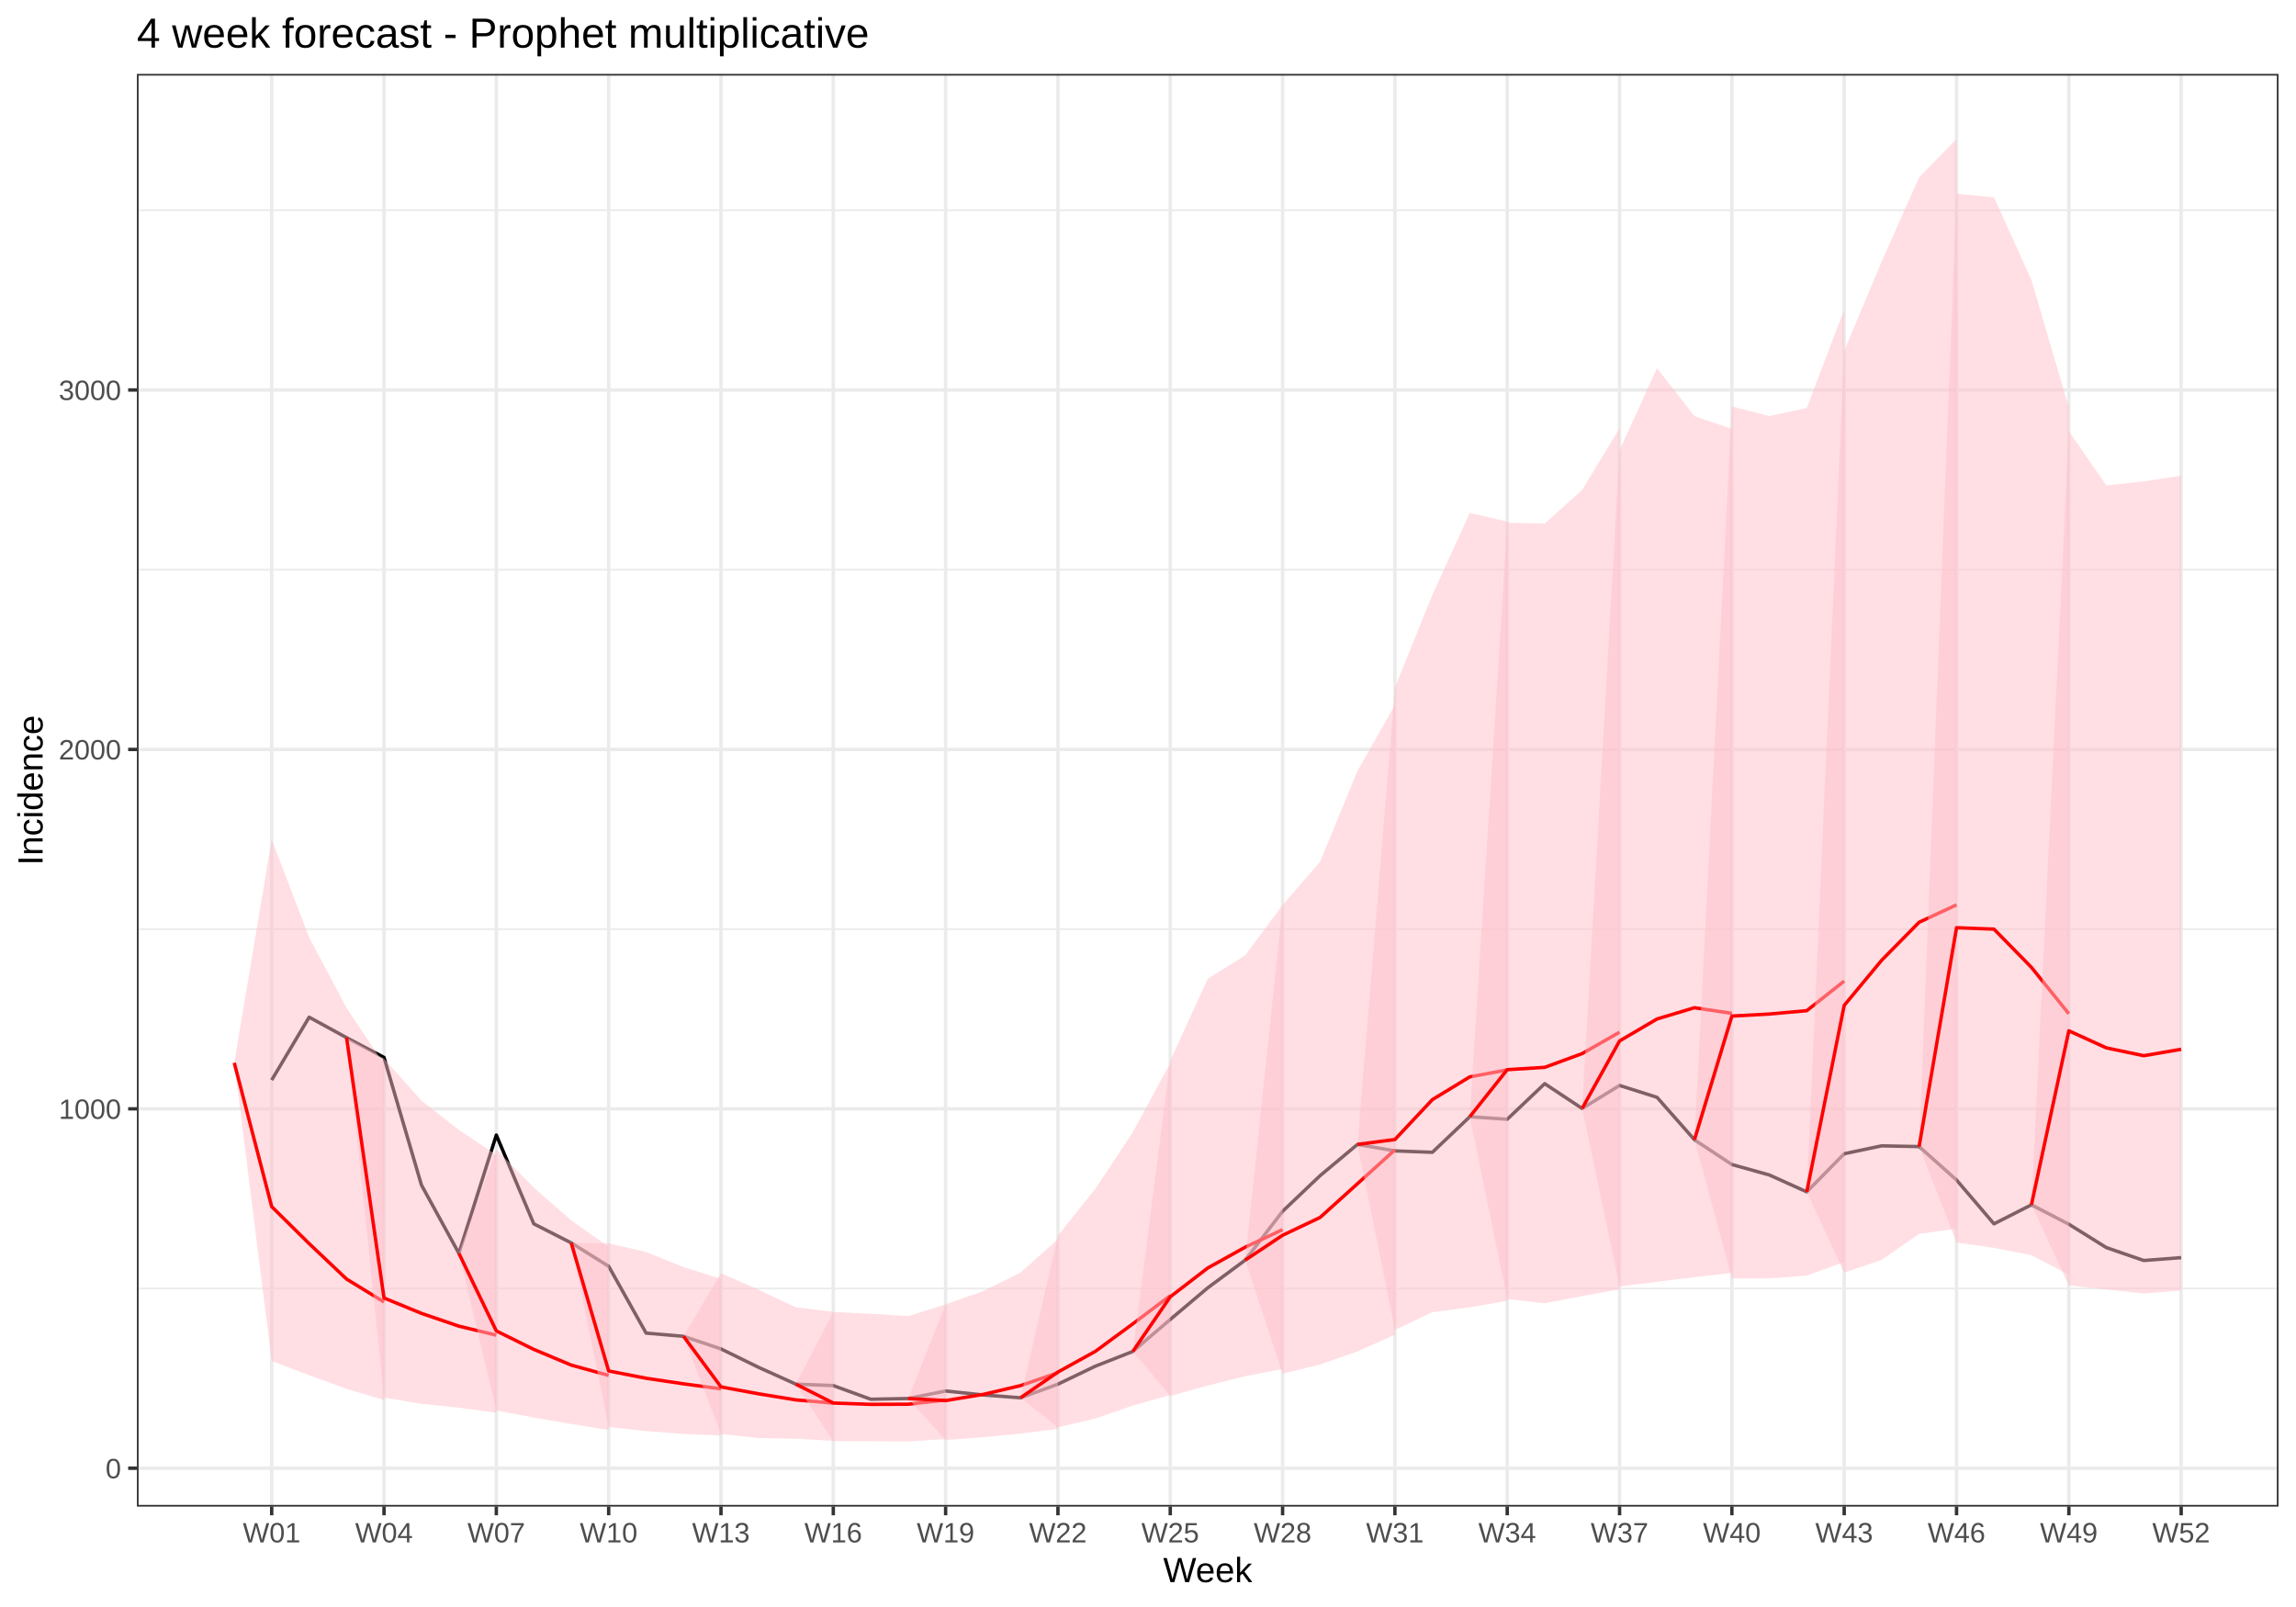
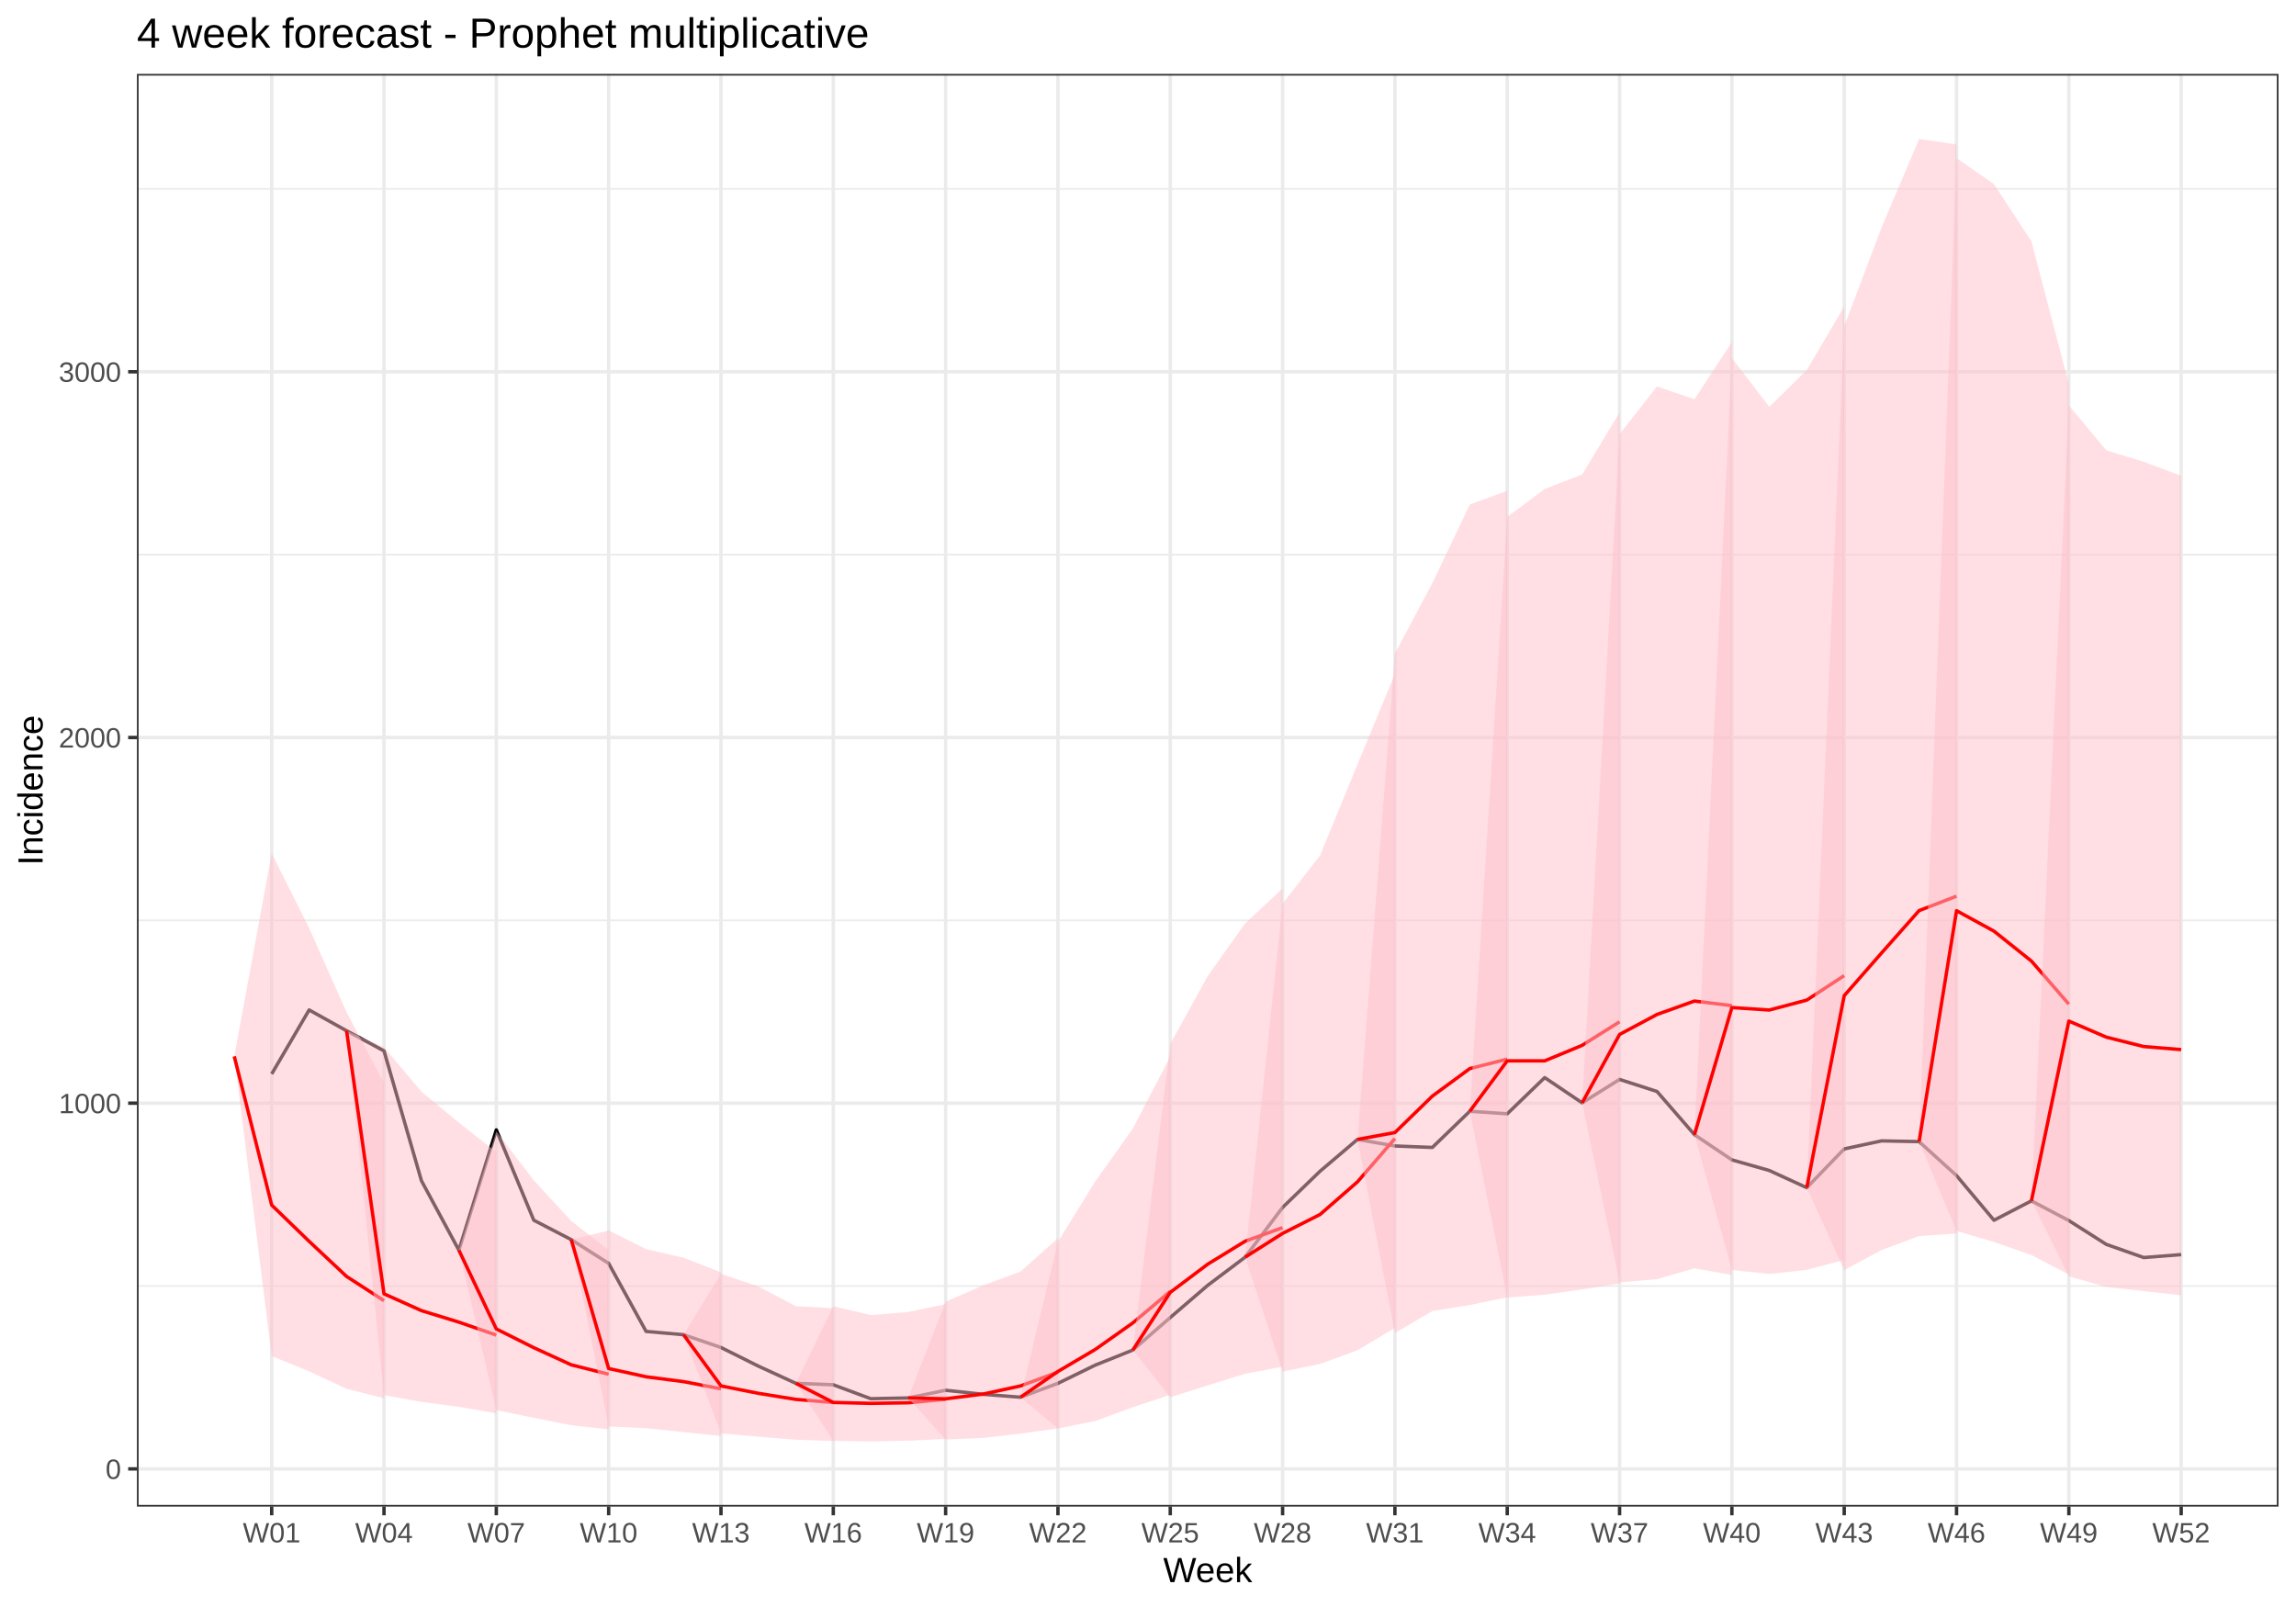
<svg xmlns="http://www.w3.org/2000/svg" class="svglite" width="720.00pt" height="504.00pt" viewBox="0 0 720.00 504.00">
  <defs>
    <style type="text/css">
    .svglite line, .svglite polyline, .svglite polygon, .svglite path, .svglite rect, .svglite circle {
      fill: none;
      stroke: #000000;
      stroke-linecap: round;
      stroke-linejoin: round;
      stroke-miterlimit: 10.00;
    }
    .svglite text {
      white-space: pre;
    }
  </style>
  </defs>
  <rect width="100%" height="100%" style="stroke: none; fill: #FFFFFF;" />
  <defs>
    <clipPath id="cpMC4wMHw3MjAuMDB8MC4wMHw1MDQuMDA=">
      <rect x="0.00" y="0.00" width="720.00" height="504.00" />
    </clipPath>
  </defs>
  <g clip-path="url(#cpMC4wMHw3MjAuMDB8MC4wMHw1MDQuMDA=)">
    <rect x="0.00" y="-0" width="720.00" height="504.00" style="stroke-width: 1.07; stroke: #FFFFFF; fill: #FFFFFF;" />
  </g>
  <defs>
    <clipPath id="cpNDIuOTN8NzE0LjUyfDIzLjE4fDQ3Mi41MA==">
      <rect x="42.93" y="23.18" width="671.59" height="449.33" />
    </clipPath>
  </defs>
  <g clip-path="url(#cpNDIuOTN8NzE0LjUyfDIzLjE4fDQ3Mi41MA==)">
    <rect x="42.93" y="23.18" width="671.59" height="449.33" style="stroke-width: 1.07; stroke: none; fill: #FFFFFF;" />
-     <polyline points="42.93,404.12 714.52,404.12 " style="stroke-width: 0.53; stroke: #EBEBEB; stroke-linecap: butt;" />
-     <polyline points="42.93,291.40 714.52,291.40 " style="stroke-width: 0.53; stroke: #EBEBEB; stroke-linecap: butt;" />
-     <polyline points="42.93,178.68 714.52,178.68 " style="stroke-width: 0.53; stroke: #EBEBEB; stroke-linecap: butt;" />
-     <polyline points="42.93,65.95 714.52,65.95 " style="stroke-width: 0.53; stroke: #EBEBEB; stroke-linecap: butt;" />
-     <polyline points="42.93,460.48 714.52,460.48 " style="stroke-width: 1.07; stroke: #EBEBEB; stroke-linecap: butt;" />
-     <polyline points="42.93,347.76 714.52,347.76 " style="stroke-width: 1.07; stroke: #EBEBEB; stroke-linecap: butt;" />
-     <polyline points="42.93,235.04 714.52,235.04 " style="stroke-width: 1.07; stroke: #EBEBEB; stroke-linecap: butt;" />
-     <polyline points="42.93,122.31 714.52,122.31 " style="stroke-width: 1.07; stroke: #EBEBEB; stroke-linecap: butt;" />
+     <polyline points="42.93,403.34 714.52,403.34 " style="stroke-width: 0.53; stroke: #EBEBEB; stroke-linecap: butt;" />
+     <polyline points="42.93,288.65 714.52,288.65 " style="stroke-width: 0.53; stroke: #EBEBEB; stroke-linecap: butt;" />
+     <polyline points="42.93,173.95 714.52,173.95 " style="stroke-width: 0.53; stroke: #EBEBEB; stroke-linecap: butt;" />
+     <polyline points="42.93,59.25 714.52,59.25 " style="stroke-width: 0.53; stroke: #EBEBEB; stroke-linecap: butt;" />
+     <polyline points="42.93,460.69 714.52,460.69 " style="stroke-width: 1.07; stroke: #EBEBEB; stroke-linecap: butt;" />
+     <polyline points="42.93,345.99 714.52,345.99 " style="stroke-width: 1.07; stroke: #EBEBEB; stroke-linecap: butt;" />
+     <polyline points="42.93,231.30 714.52,231.30 " style="stroke-width: 1.07; stroke: #EBEBEB; stroke-linecap: butt;" />
+     <polyline points="42.93,116.60 714.52,116.60 " style="stroke-width: 1.07; stroke: #EBEBEB; stroke-linecap: butt;" />
    <polyline points="85.20,472.50 85.20,23.18 " style="stroke-width: 1.07; stroke: #EBEBEB; stroke-linecap: butt;" />
    <polyline points="120.42,472.50 120.42,23.18 " style="stroke-width: 1.07; stroke: #EBEBEB; stroke-linecap: butt;" />
    <polyline points="155.64,472.50 155.64,23.18 " style="stroke-width: 1.07; stroke: #EBEBEB; stroke-linecap: butt;" />
    <polyline points="190.87,472.50 190.87,23.18 " style="stroke-width: 1.07; stroke: #EBEBEB; stroke-linecap: butt;" />
    <polyline points="226.09,472.50 226.09,23.18 " style="stroke-width: 1.07; stroke: #EBEBEB; stroke-linecap: butt;" />
    <polyline points="261.31,472.50 261.31,23.18 " style="stroke-width: 1.07; stroke: #EBEBEB; stroke-linecap: butt;" />
    <polyline points="296.54,472.50 296.54,23.18 " style="stroke-width: 1.07; stroke: #EBEBEB; stroke-linecap: butt;" />
    <polyline points="331.76,472.50 331.76,23.18 " style="stroke-width: 1.07; stroke: #EBEBEB; stroke-linecap: butt;" />
    <polyline points="366.98,472.50 366.98,23.18 " style="stroke-width: 1.07; stroke: #EBEBEB; stroke-linecap: butt;" />
    <polyline points="402.21,472.50 402.21,23.18 " style="stroke-width: 1.07; stroke: #EBEBEB; stroke-linecap: butt;" />
    <polyline points="437.43,472.50 437.43,23.18 " style="stroke-width: 1.07; stroke: #EBEBEB; stroke-linecap: butt;" />
    <polyline points="472.65,472.50 472.65,23.18 " style="stroke-width: 1.07; stroke: #EBEBEB; stroke-linecap: butt;" />
    <polyline points="507.88,472.50 507.88,23.18 " style="stroke-width: 1.07; stroke: #EBEBEB; stroke-linecap: butt;" />
    <polyline points="543.10,472.50 543.10,23.18 " style="stroke-width: 1.07; stroke: #EBEBEB; stroke-linecap: butt;" />
    <polyline points="578.32,472.50 578.32,23.18 " style="stroke-width: 1.07; stroke: #EBEBEB; stroke-linecap: butt;" />
    <polyline points="613.55,472.50 613.55,23.18 " style="stroke-width: 1.07; stroke: #EBEBEB; stroke-linecap: butt;" />
    <polyline points="648.77,472.50 648.77,23.18 " style="stroke-width: 1.07; stroke: #EBEBEB; stroke-linecap: butt;" />
    <polyline points="683.99,472.50 683.99,23.18 " style="stroke-width: 1.07; stroke: #EBEBEB; stroke-linecap: butt;" />
-     <polyline points="85.20,338.74 96.94,319.02 108.68,325.44 120.42,331.64 132.16,371.66 143.90,393.08 155.64,355.99 167.39,383.83 179.13,389.81 190.87,397.13 202.61,418.10 214.35,419.11 226.09,423.06 237.83,428.81 249.57,434.11 261.31,434.56 273.06,438.84 284.80,438.62 296.54,436.25 308.28,437.49 320.02,438.39 331.76,434.11 343.50,428.47 355.24,423.85 366.98,413.82 378.73,403.90 390.47,395.22 402.21,379.89 413.95,368.73 425.69,358.92 437.43,360.95 449.17,361.40 460.91,350.24 472.65,351.03 484.40,339.87 496.14,347.65 507.88,340.43 519.62,344.15 531.36,357.46 543.10,365.23 554.84,368.50 566.58,373.80 578.32,361.85 590.06,359.37 601.81,359.60 613.55,370.08 625.29,383.83 637.03,377.86 648.77,383.95 660.51,391.27 672.25,395.33 683.99,394.43 " style="stroke-width: 1.07; stroke-linecap: butt;" />
-     <polygon points="73.46,333.33 85.20,263.28 96.94,293.97 108.68,316.11 120.42,333.71 120.42,439.09 108.68,435.59 96.94,431.31 85.20,426.88 73.46,333.33 " style="stroke-width: 0.00; stroke: none; stroke-linecap: butt; fill: #FFC0CB; fill-opacity: 0.50;" />
-     <polyline points="73.46,333.33 85.20,263.28 96.94,293.97 108.68,316.11 120.42,333.71 " style="stroke-width: 1.07; stroke: none; stroke-linecap: butt;" />
-     <polyline points="120.42,439.09 108.68,435.59 96.94,431.31 85.20,426.88 73.46,333.33 " style="stroke-width: 1.07; stroke: none; stroke-linecap: butt;" />
-     <polyline points="73.46,333.33 85.20,378.44 96.94,390.03 108.68,401.15 120.42,408.35 " style="stroke-width: 1.07; stroke: #FF0000; stroke-linecap: butt;" />
-     <polygon points="108.68,325.44 120.42,332.02 132.16,345.20 143.90,354.37 155.64,362.22 155.64,443.11 143.90,441.48 132.16,440.29 120.42,438.31 108.68,325.44 " style="stroke-width: 0.00; stroke: none; stroke-linecap: butt; fill: #FFC0CB; fill-opacity: 0.50;" />
-     <polyline points="108.68,325.44 120.42,332.02 132.16,345.20 143.90,354.37 155.64,362.22 " style="stroke-width: 1.07; stroke: none; stroke-linecap: butt;" />
-     <polyline points="155.64,443.11 143.90,441.48 132.16,440.29 120.42,438.31 108.68,325.44 " style="stroke-width: 1.07; stroke: none; stroke-linecap: butt;" />
-     <polyline points="108.68,325.44 120.42,407.08 132.16,411.91 143.90,415.92 155.64,418.75 " style="stroke-width: 1.07; stroke: #FF0000; stroke-linecap: butt;" />
-     <polygon points="143.90,393.08 155.64,360.54 167.39,372.47 179.13,382.71 190.87,391.04 190.87,448.47 179.13,446.60 167.39,444.60 155.64,442.38 143.90,393.08 " style="stroke-width: 0.00; stroke: none; stroke-linecap: butt; fill: #FFC0CB; fill-opacity: 0.50;" />
-     <polyline points="143.90,393.08 155.64,360.54 167.39,372.47 179.13,382.71 190.87,391.04 " style="stroke-width: 1.07; stroke: none; stroke-linecap: butt;" />
-     <polyline points="190.87,448.47 179.13,446.60 167.39,444.60 155.64,442.38 143.90,393.08 " style="stroke-width: 1.07; stroke: none; stroke-linecap: butt;" />
-     <polyline points="143.90,393.08 155.64,417.41 167.39,423.21 179.13,428.13 190.87,431.38 " style="stroke-width: 1.07; stroke: #FF0000; stroke-linecap: butt;" />
-     <polygon points="179.13,389.81 190.87,389.95 202.61,392.67 214.35,397.39 226.09,401.11 226.09,450.21 214.35,449.74 202.61,448.83 190.87,447.53 179.13,389.81 " style="stroke-width: 0.00; stroke: none; stroke-linecap: butt; fill: #FFC0CB; fill-opacity: 0.50;" />
-     <polyline points="179.13,389.81 190.87,389.95 202.61,392.67 214.35,397.39 226.09,401.11 " style="stroke-width: 1.07; stroke: none; stroke-linecap: butt;" />
-     <polyline points="226.09,450.21 214.35,449.74 202.61,448.83 190.87,447.53 179.13,389.81 " style="stroke-width: 1.07; stroke: none; stroke-linecap: butt;" />
-     <polyline points="179.13,389.81 190.87,429.98 202.61,432.26 214.35,434.01 226.09,435.59 " style="stroke-width: 1.07; stroke: #FF0000; stroke-linecap: butt;" />
-     <polygon points="214.35,419.11 226.09,399.30 237.83,404.49 249.57,410.02 261.31,411.42 261.31,451.89 249.57,451.24 237.83,450.98 226.09,449.79 214.35,419.11 " style="stroke-width: 0.00; stroke: none; stroke-linecap: butt; fill: #FFC0CB; fill-opacity: 0.50;" />
-     <polyline points="214.35,419.11 226.09,399.30 237.83,404.49 249.57,410.02 261.31,411.42 " style="stroke-width: 1.07; stroke: none; stroke-linecap: butt;" />
-     <polyline points="261.31,451.89 249.57,451.24 237.83,450.98 226.09,449.79 214.35,419.11 " style="stroke-width: 1.07; stroke: none; stroke-linecap: butt;" />
-     <polyline points="214.35,419.11 226.09,434.97 237.83,437.13 249.57,439.05 261.31,440.05 " style="stroke-width: 1.07; stroke: #FF0000; stroke-linecap: butt;" />
-     <polygon points="249.57,434.11 261.31,411.46 273.06,412.03 284.80,412.76 296.54,409.09 296.54,451.33 284.80,452.08 273.06,452.01 261.31,451.99 249.57,434.11 " style="stroke-width: 0.00; stroke: none; stroke-linecap: butt; fill: #FFC0CB; fill-opacity: 0.50;" />
-     <polyline points="249.57,434.11 261.31,411.46 273.06,412.03 284.80,412.76 296.54,409.09 " style="stroke-width: 1.07; stroke: none; stroke-linecap: butt;" />
-     <polyline points="296.54,451.33 284.80,452.08 273.06,452.01 261.31,451.99 249.57,434.11 " style="stroke-width: 1.07; stroke: none; stroke-linecap: butt;" />
-     <polyline points="249.57,434.11 261.31,440.03 273.06,440.45 284.80,440.40 296.54,439.07 " style="stroke-width: 1.07; stroke: #FF0000; stroke-linecap: butt;" />
-     <polygon points="284.80,438.62 296.54,409.08 308.28,404.95 320.02,399.12 331.76,388.66 331.76,448.10 320.02,449.63 308.28,450.74 296.54,451.62 284.80,438.62 " style="stroke-width: 0.00; stroke: none; stroke-linecap: butt; fill: #FFC0CB; fill-opacity: 0.50;" />
-     <polyline points="284.80,438.62 296.54,409.08 308.28,404.95 320.02,399.12 331.76,388.66 " style="stroke-width: 1.07; stroke: none; stroke-linecap: butt;" />
-     <polyline points="331.76,448.10 320.02,449.63 308.28,450.74 296.54,451.62 284.80,438.62 " style="stroke-width: 1.07; stroke: none; stroke-linecap: butt;" />
-     <polyline points="284.80,438.62 296.54,439.26 308.28,437.33 320.02,434.57 331.76,430.52 " style="stroke-width: 1.07; stroke: #FF0000; stroke-linecap: butt;" />
-     <polygon points="320.02,438.39 331.76,387.51 343.50,372.81 355.24,355.09 366.98,333.42 366.98,437.52 355.24,440.82 343.50,444.88 331.76,447.65 320.02,438.39 " style="stroke-width: 0.00; stroke: none; stroke-linecap: butt; fill: #FFC0CB; fill-opacity: 0.50;" />
-     <polyline points="320.02,438.39 331.76,387.51 343.50,372.81 355.24,355.09 366.98,333.42 " style="stroke-width: 1.07; stroke: none; stroke-linecap: butt;" />
-     <polyline points="366.98,437.52 355.24,440.82 343.50,444.88 331.76,447.65 320.02,438.39 " style="stroke-width: 1.07; stroke: none; stroke-linecap: butt;" />
-     <polyline points="320.02,438.39 331.76,430.31 343.50,423.82 355.24,415.19 366.98,406.34 " style="stroke-width: 1.07; stroke: #FF0000; stroke-linecap: butt;" />
-     <polygon points="355.24,423.85 366.98,332.63 378.73,306.97 390.47,299.63 402.21,283.79 402.21,429.35 390.47,431.60 378.73,434.54 366.98,437.83 355.24,423.85 " style="stroke-width: 0.00; stroke: none; stroke-linecap: butt; fill: #FFC0CB; fill-opacity: 0.50;" />
-     <polyline points="355.24,423.85 366.98,332.63 378.73,306.97 390.47,299.63 402.21,283.79 " style="stroke-width: 1.07; stroke: none; stroke-linecap: butt;" />
-     <polyline points="402.21,429.35 390.47,431.60 378.73,434.54 366.98,437.83 355.24,423.85 " style="stroke-width: 1.07; stroke: none; stroke-linecap: butt;" />
-     <polyline points="355.24,423.85 366.98,406.72 378.73,397.68 390.47,391.16 402.21,385.64 " style="stroke-width: 1.07; stroke: #FF0000; stroke-linecap: butt;" />
-     <polygon points="390.47,395.22 402.21,283.85 413.95,270.29 425.69,241.79 437.43,221.08 437.43,418.61 425.69,423.83 413.95,427.96 402.21,430.83 390.47,395.22 " style="stroke-width: 0.00; stroke: none; stroke-linecap: butt; fill: #FFC0CB; fill-opacity: 0.50;" />
-     <polyline points="390.47,395.22 402.21,283.85 413.95,270.29 425.69,241.79 437.43,221.08 " style="stroke-width: 1.07; stroke: none; stroke-linecap: butt;" />
-     <polyline points="437.43,418.61 425.69,423.83 413.95,427.96 402.21,430.83 390.47,395.22 " style="stroke-width: 1.07; stroke: none; stroke-linecap: butt;" />
-     <polyline points="390.47,395.22 402.21,387.41 413.95,381.84 425.69,371.24 437.43,360.62 " style="stroke-width: 1.07; stroke: #FF0000; stroke-linecap: butt;" />
-     <polygon points="425.69,358.92 437.43,215.58 449.17,186.56 460.91,160.87 472.65,163.57 472.65,407.98 460.91,410.00 449.17,411.56 437.43,417.11 425.69,358.92 " style="stroke-width: 0.00; stroke: none; stroke-linecap: butt; fill: #FFC0CB; fill-opacity: 0.50;" />
-     <polyline points="425.69,358.92 437.43,215.58 449.17,186.56 460.91,160.87 472.65,163.57 " style="stroke-width: 1.07; stroke: none; stroke-linecap: butt;" />
-     <polyline points="472.65,407.98 460.91,410.00 449.17,411.56 437.43,417.11 425.69,358.92 " style="stroke-width: 1.07; stroke: none; stroke-linecap: butt;" />
-     <polyline points="425.69,358.92 437.43,357.38 449.17,344.88 460.91,337.73 472.65,335.55 " style="stroke-width: 1.07; stroke: #FF0000; stroke-linecap: butt;" />
-     <polygon points="460.91,350.24 472.65,163.96 484.40,164.20 496.14,153.66 507.88,134.27 507.88,404.36 496.14,406.48 484.40,408.74 472.65,407.40 460.91,350.24 " style="stroke-width: 0.00; stroke: none; stroke-linecap: butt; fill: #FFC0CB; fill-opacity: 0.50;" />
-     <polyline points="460.91,350.24 472.65,163.96 484.40,164.20 496.14,153.66 507.88,134.27 " style="stroke-width: 1.07; stroke: none; stroke-linecap: butt;" />
-     <polyline points="507.88,404.36 496.14,406.48 484.40,408.74 472.65,407.40 460.91,350.24 " style="stroke-width: 1.07; stroke: none; stroke-linecap: butt;" />
-     <polyline points="460.91,350.24 472.65,335.48 484.40,334.75 496.14,330.44 507.88,323.72 " style="stroke-width: 1.07; stroke: #FF0000; stroke-linecap: butt;" />
-     <polygon points="496.14,347.65 507.88,141.19 519.62,115.48 531.36,130.49 543.10,134.52 543.10,399.22 531.36,400.57 519.62,402.01 507.88,403.47 496.14,347.65 " style="stroke-width: 0.00; stroke: none; stroke-linecap: butt; fill: #FFC0CB; fill-opacity: 0.50;" />
-     <polyline points="496.14,347.65 507.88,141.19 519.62,115.48 531.36,130.49 543.10,134.52 " style="stroke-width: 1.07; stroke: none; stroke-linecap: butt;" />
-     <polyline points="543.10,399.22 531.36,400.57 519.62,402.01 507.88,403.47 496.14,347.65 " style="stroke-width: 1.07; stroke: none; stroke-linecap: butt;" />
-     <polyline points="496.14,347.65 507.88,326.47 519.62,319.58 531.36,316.05 543.10,317.82 " style="stroke-width: 1.07; stroke: #FF0000; stroke-linecap: butt;" />
-     <polygon points="531.36,357.46 543.10,127.46 554.84,130.49 566.58,127.97 578.32,97.08 578.32,395.80 566.58,400.07 554.84,400.93 543.10,400.92 531.36,357.46 " style="stroke-width: 0.00; stroke: none; stroke-linecap: butt; fill: #FFC0CB; fill-opacity: 0.50;" />
-     <polyline points="531.36,357.46 543.10,127.46 554.84,130.49 566.58,127.97 578.32,97.08 " style="stroke-width: 1.07; stroke: none; stroke-linecap: butt;" />
-     <polyline points="578.32,395.80 566.58,400.07 554.84,400.93 543.10,400.92 531.36,357.46 " style="stroke-width: 1.07; stroke: none; stroke-linecap: butt;" />
-     <polyline points="531.36,357.46 543.10,318.67 554.84,318.03 566.58,316.98 578.32,307.69 " style="stroke-width: 1.07; stroke: #FF0000; stroke-linecap: butt;" />
-     <polygon points="566.58,373.80 578.32,110.01 590.06,82.05 601.81,55.62 613.55,43.60 613.55,385.35 601.81,386.98 590.06,395.13 578.32,399.14 566.58,373.80 " style="stroke-width: 0.00; stroke: none; stroke-linecap: butt; fill: #FFC0CB; fill-opacity: 0.50;" />
-     <polyline points="566.58,373.80 578.32,110.01 590.06,82.05 601.81,55.62 613.55,43.60 " style="stroke-width: 1.07; stroke: none; stroke-linecap: butt;" />
-     <polyline points="613.55,385.35 601.81,386.98 590.06,395.13 578.32,399.14 566.58,373.80 " style="stroke-width: 1.07; stroke: none; stroke-linecap: butt;" />
-     <polyline points="566.58,373.80 578.32,315.32 590.06,301.17 601.81,289.25 613.55,283.78 " style="stroke-width: 1.07; stroke: #FF0000; stroke-linecap: butt;" />
-     <polygon points="601.81,359.60 613.55,60.75 625.29,61.89 637.03,87.82 648.77,127.78 648.77,399.79 637.03,393.66 625.29,391.36 613.55,389.68 601.81,359.60 " style="stroke-width: 0.00; stroke: none; stroke-linecap: butt; fill: #FFC0CB; fill-opacity: 0.50;" />
-     <polyline points="601.81,359.60 613.55,60.75 625.29,61.89 637.03,87.82 648.77,127.78 " style="stroke-width: 1.07; stroke: none; stroke-linecap: butt;" />
-     <polyline points="648.77,399.79 637.03,393.66 625.29,391.36 613.55,389.68 601.81,359.60 " style="stroke-width: 1.07; stroke: none; stroke-linecap: butt;" />
-     <polyline points="601.81,359.60 613.55,290.96 625.29,291.40 637.03,303.39 648.77,317.95 " style="stroke-width: 1.07; stroke: #FF0000; stroke-linecap: butt;" />
-     <polygon points="637.03,377.86 648.77,135.21 660.51,152.24 672.25,150.97 683.99,149.20 683.99,404.74 672.25,405.69 660.51,404.41 648.77,403.16 637.03,377.86 " style="stroke-width: 0.00; stroke: none; stroke-linecap: butt; fill: #FFC0CB; fill-opacity: 0.50;" />
-     <polyline points="637.03,377.86 648.77,135.21 660.51,152.24 672.25,150.97 683.99,149.20 " style="stroke-width: 1.07; stroke: none; stroke-linecap: butt;" />
-     <polyline points="683.99,404.74 672.25,405.69 660.51,404.41 648.77,403.16 637.03,377.86 " style="stroke-width: 1.07; stroke: none; stroke-linecap: butt;" />
-     <polyline points="637.03,377.86 648.77,323.29 660.51,328.64 672.25,331.10 683.99,329.09 " style="stroke-width: 1.07; stroke: #FF0000; stroke-linecap: butt;" />
+     <polyline points="85.20,336.82 96.94,316.75 108.68,323.28 120.42,329.59 132.16,370.31 143.90,392.10 155.64,354.37 167.39,382.70 179.13,388.78 190.87,396.23 202.61,417.57 214.35,418.60 226.09,422.61 237.83,428.46 249.57,433.85 261.31,434.31 273.06,438.67 284.80,438.44 296.54,436.03 308.28,437.29 320.02,438.21 331.76,433.85 343.50,428.12 355.24,423.42 366.98,413.21 378.73,403.11 390.47,394.28 402.21,378.68 413.95,367.33 425.69,357.35 437.43,359.41 449.17,359.87 460.91,348.52 472.65,349.32 484.40,337.97 496.14,345.88 507.88,338.54 519.62,342.32 531.36,355.86 543.10,363.77 554.84,367.10 566.58,372.49 578.32,360.33 590.06,357.81 601.81,358.04 613.55,368.70 625.29,382.70 637.03,376.62 648.77,382.81 660.51,390.27 672.25,394.40 683.99,393.48 " style="stroke-width: 1.07; stroke-linecap: butt;" />
+     <polygon points="73.46,331.31 85.20,267.63 96.94,291.06 108.68,317.47 120.42,339.62 120.42,438.52 108.68,435.58 96.94,430.08 85.20,425.32 73.46,331.31 " style="stroke-width: 0.00; stroke: none; stroke-linecap: butt; fill: #FFC0CB; fill-opacity: 0.50;" />
+     <polyline points="73.46,331.31 85.20,267.63 96.94,291.06 108.68,317.47 120.42,339.62 " style="stroke-width: 1.07; stroke: none; stroke-linecap: butt;" />
+     <polyline points="120.42,438.52 108.68,435.58 96.94,430.08 85.20,425.32 73.46,331.31 " style="stroke-width: 1.07; stroke: none; stroke-linecap: butt;" />
+     <polyline points="73.46,331.31 85.20,377.95 96.94,389.32 108.68,400.33 120.42,407.93 " style="stroke-width: 1.07; stroke: #FF0000; stroke-linecap: butt;" />
+     <polygon points="108.68,323.28 120.42,328.43 132.16,342.38 143.90,352.09 155.64,361.32 155.64,443.27 143.90,441.22 132.16,439.67 120.42,437.56 108.68,323.28 " style="stroke-width: 0.00; stroke: none; stroke-linecap: butt; fill: #FFC0CB; fill-opacity: 0.50;" />
+     <polyline points="108.68,323.28 120.42,328.43 132.16,342.38 143.90,352.09 155.64,361.32 " style="stroke-width: 1.07; stroke: none; stroke-linecap: butt;" />
+     <polyline points="155.64,443.27 143.90,441.22 132.16,439.67 120.42,437.56 108.68,323.28 " style="stroke-width: 1.07; stroke: none; stroke-linecap: butt;" />
+     <polyline points="108.68,323.28 120.42,405.78 132.16,411.05 143.90,414.66 155.64,418.73 " style="stroke-width: 1.07; stroke: #FF0000; stroke-linecap: butt;" />
+     <polygon points="143.90,392.10 155.64,354.84 167.39,370.18 179.13,382.94 190.87,392.03 190.87,448.29 179.13,446.99 167.39,444.67 155.64,442.26 143.90,392.10 " style="stroke-width: 0.00; stroke: none; stroke-linecap: butt; fill: #FFC0CB; fill-opacity: 0.50;" />
+     <polyline points="143.90,392.10 155.64,354.84 167.39,370.18 179.13,382.94 190.87,392.03 " style="stroke-width: 1.07; stroke: none; stroke-linecap: butt;" />
+     <polyline points="190.87,448.29 179.13,446.99 167.39,444.67 155.64,442.26 143.90,392.10 " style="stroke-width: 1.07; stroke: none; stroke-linecap: butt;" />
+     <polyline points="143.90,392.10 155.64,416.80 167.39,422.67 179.13,428.05 190.87,431.00 " style="stroke-width: 1.07; stroke: #FF0000; stroke-linecap: butt;" />
+     <polygon points="179.13,388.78 190.87,385.92 202.61,391.76 214.35,394.45 226.09,399.04 226.09,450.37 214.35,449.15 202.61,447.92 190.87,447.37 179.13,388.78 " style="stroke-width: 0.00; stroke: none; stroke-linecap: butt; fill: #FFC0CB; fill-opacity: 0.50;" />
+     <polyline points="179.13,388.78 190.87,385.92 202.61,391.76 214.35,394.45 226.09,399.04 " style="stroke-width: 1.07; stroke: none; stroke-linecap: butt;" />
+     <polyline points="226.09,450.37 214.35,449.15 202.61,447.92 190.87,447.37 179.13,388.78 " style="stroke-width: 1.07; stroke: none; stroke-linecap: butt;" />
+     <polyline points="179.13,388.78 190.87,429.21 202.61,431.80 214.35,433.32 226.09,435.57 " style="stroke-width: 1.07; stroke: #FF0000; stroke-linecap: butt;" />
+     <polygon points="214.35,418.60 226.09,399.50 237.83,403.48 249.57,409.64 261.31,410.29 261.31,451.95 249.57,451.54 237.83,450.59 226.09,449.56 214.35,418.60 " style="stroke-width: 0.00; stroke: none; stroke-linecap: butt; fill: #FFC0CB; fill-opacity: 0.50;" />
+     <polyline points="214.35,418.60 226.09,399.50 237.83,403.48 249.57,409.64 261.31,410.29 " style="stroke-width: 1.07; stroke: none; stroke-linecap: butt;" />
+     <polyline points="261.31,451.95 249.57,451.54 237.83,450.59 226.09,449.56 214.35,418.60 " style="stroke-width: 1.07; stroke: none; stroke-linecap: butt;" />
+     <polyline points="214.35,418.60 226.09,434.66 237.83,436.99 249.57,438.89 261.31,439.86 " style="stroke-width: 1.07; stroke: #FF0000; stroke-linecap: butt;" />
+     <polygon points="249.57,433.85 261.31,409.67 273.06,412.44 284.80,411.49 296.54,409.00 296.54,451.32 284.80,451.83 273.06,452.08 261.31,451.88 249.57,433.85 " style="stroke-width: 0.00; stroke: none; stroke-linecap: butt; fill: #FFC0CB; fill-opacity: 0.50;" />
+     <polyline points="249.57,433.85 261.31,409.67 273.06,412.44 284.80,411.49 296.54,409.00 " style="stroke-width: 1.07; stroke: none; stroke-linecap: butt;" />
+     <polyline points="296.54,451.32 284.80,451.83 273.06,452.08 261.31,451.88 249.57,433.85 " style="stroke-width: 1.07; stroke: none; stroke-linecap: butt;" />
+     <polyline points="249.57,433.85 261.31,439.85 273.06,440.13 284.80,439.95 296.54,438.85 " style="stroke-width: 1.07; stroke: #FF0000; stroke-linecap: butt;" />
+     <polygon points="284.80,438.44 296.54,408.25 308.28,403.14 320.02,398.79 331.76,388.35 331.76,447.99 320.02,449.62 308.28,450.97 296.54,451.46 284.80,438.44 " style="stroke-width: 0.00; stroke: none; stroke-linecap: butt; fill: #FFC0CB; fill-opacity: 0.50;" />
+     <polyline points="284.80,438.44 296.54,408.25 308.28,403.14 320.02,398.79 331.76,388.35 " style="stroke-width: 1.07; stroke: none; stroke-linecap: butt;" />
+     <polyline points="331.76,447.99 320.02,449.62 308.28,450.97 296.54,451.46 284.80,438.44 " style="stroke-width: 1.07; stroke: none; stroke-linecap: butt;" />
+     <polyline points="284.80,438.44 296.54,438.71 308.28,437.22 320.02,434.67 331.76,430.32 " style="stroke-width: 1.07; stroke: #FF0000; stroke-linecap: butt;" />
+     <polygon points="320.02,438.21 331.76,389.46 343.50,370.46 355.24,353.95 366.98,331.39 366.98,437.47 355.24,441.33 343.50,445.67 331.76,448.01 320.02,438.21 " style="stroke-width: 0.00; stroke: none; stroke-linecap: butt; fill: #FFC0CB; fill-opacity: 0.50;" />
+     <polyline points="320.02,438.21 331.76,389.46 343.50,370.46 355.24,353.95 366.98,331.39 " style="stroke-width: 1.07; stroke: none; stroke-linecap: butt;" />
+     <polyline points="366.98,437.47 355.24,441.33 343.50,445.67 331.76,448.01 320.02,438.21 " style="stroke-width: 1.07; stroke: none; stroke-linecap: butt;" />
+     <polyline points="320.02,438.21 331.76,430.12 343.50,423.20 355.24,414.90 366.98,405.02 " style="stroke-width: 1.07; stroke: #FF0000; stroke-linecap: butt;" />
+     <polygon points="355.24,423.42 366.98,327.42 378.73,306.10 390.47,289.59 402.21,278.65 402.21,428.60 390.47,430.85 378.73,434.49 366.98,438.22 355.24,423.42 " style="stroke-width: 0.00; stroke: none; stroke-linecap: butt; fill: #FFC0CB; fill-opacity: 0.50;" />
+     <polyline points="355.24,423.42 366.98,327.42 378.73,306.10 390.47,289.59 402.21,278.65 " style="stroke-width: 1.07; stroke: none; stroke-linecap: butt;" />
+     <polyline points="402.21,428.60 390.47,430.85 378.73,434.49 366.98,438.22 355.24,423.42 " style="stroke-width: 1.07; stroke: none; stroke-linecap: butt;" />
+     <polyline points="355.24,423.42 366.98,405.32 378.73,396.48 390.47,389.28 402.21,385.02 " style="stroke-width: 1.07; stroke: #FF0000; stroke-linecap: butt;" />
+     <polygon points="390.47,394.28 402.21,283.39 413.95,268.30 425.69,239.74 437.43,211.35 437.43,416.45 425.69,423.48 413.95,427.77 402.21,430.17 390.47,394.28 " style="stroke-width: 0.00; stroke: none; stroke-linecap: butt; fill: #FFC0CB; fill-opacity: 0.50;" />
+     <polyline points="390.47,394.28 402.21,283.39 413.95,268.30 425.69,239.74 437.43,211.35 " style="stroke-width: 1.07; stroke: none; stroke-linecap: butt;" />
+     <polyline points="437.43,416.45 425.69,423.48 413.95,427.77 402.21,430.17 390.47,394.28 " style="stroke-width: 1.07; stroke: none; stroke-linecap: butt;" />
+     <polyline points="390.47,394.28 402.21,386.83 413.95,380.90 425.69,370.66 437.43,357.07 " style="stroke-width: 1.07; stroke: #FF0000; stroke-linecap: butt;" />
+     <polygon points="425.69,357.35 437.43,204.95 449.17,182.87 460.91,158.22 472.65,153.93 472.65,406.86 460.91,409.29 449.17,411.19 437.43,418.04 425.69,357.35 " style="stroke-width: 0.00; stroke: none; stroke-linecap: butt; fill: #FFC0CB; fill-opacity: 0.50;" />
+     <polyline points="425.69,357.35 437.43,204.95 449.17,182.87 460.91,158.22 472.65,153.93 " style="stroke-width: 1.07; stroke: none; stroke-linecap: butt;" />
+     <polyline points="472.65,406.86 460.91,409.29 449.17,411.19 437.43,418.04 425.69,357.35 " style="stroke-width: 1.07; stroke: none; stroke-linecap: butt;" />
+     <polyline points="425.69,357.35 437.43,355.20 449.17,343.77 460.91,335.14 472.65,332.16 " style="stroke-width: 1.07; stroke: #FF0000; stroke-linecap: butt;" />
+     <polygon points="460.91,348.52 472.65,162.12 484.40,153.35 496.14,148.81 507.88,129.37 507.88,402.52 496.14,404.39 484.40,406.05 472.65,406.95 460.91,348.52 " style="stroke-width: 0.00; stroke: none; stroke-linecap: butt; fill: #FFC0CB; fill-opacity: 0.50;" />
+     <polyline points="460.91,348.52 472.65,162.12 484.40,153.35 496.14,148.81 507.88,129.37 " style="stroke-width: 1.07; stroke: none; stroke-linecap: butt;" />
+     <polyline points="507.88,402.52 496.14,404.39 484.40,406.05 472.65,406.95 460.91,348.52 " style="stroke-width: 1.07; stroke: none; stroke-linecap: butt;" />
+     <polyline points="460.91,348.52 472.65,332.71 484.40,332.71 496.14,327.85 507.88,320.46 " style="stroke-width: 1.07; stroke: #FF0000; stroke-linecap: butt;" />
+     <polygon points="496.14,345.88 507.88,136.16 519.62,121.20 531.36,125.22 543.10,107.30 543.10,399.89 531.36,397.77 519.62,401.19 507.88,402.16 496.14,345.88 " style="stroke-width: 0.00; stroke: none; stroke-linecap: butt; fill: #FFC0CB; fill-opacity: 0.50;" />
+     <polyline points="496.14,345.88 507.88,136.16 519.62,121.20 531.36,125.22 543.10,107.30 " style="stroke-width: 1.07; stroke: none; stroke-linecap: butt;" />
+     <polyline points="543.10,399.89 531.36,397.77 519.62,401.19 507.88,402.16 496.14,345.88 " style="stroke-width: 1.07; stroke: none; stroke-linecap: butt;" />
+     <polyline points="496.14,345.88 507.88,324.43 519.62,318.16 531.36,313.96 543.10,315.40 " style="stroke-width: 1.07; stroke: #FF0000; stroke-linecap: butt;" />
+     <polygon points="531.36,355.86 543.10,112.32 554.84,127.59 566.58,116.06 578.32,96.13 578.32,395.16 566.58,398.25 554.84,399.56 543.10,398.31 531.36,355.86 " style="stroke-width: 0.00; stroke: none; stroke-linecap: butt; fill: #FFC0CB; fill-opacity: 0.50;" />
+     <polyline points="531.36,355.86 543.10,112.32 554.84,127.59 566.58,116.06 578.32,96.13 " style="stroke-width: 1.07; stroke: none; stroke-linecap: butt;" />
+     <polyline points="578.32,395.16 566.58,398.25 554.84,399.56 543.10,398.31 531.36,355.86 " style="stroke-width: 1.07; stroke: none; stroke-linecap: butt;" />
+     <polyline points="531.36,355.86 543.10,316.00 554.84,316.77 566.58,313.66 578.32,305.98 " style="stroke-width: 1.07; stroke: #FF0000; stroke-linecap: butt;" />
+     <polygon points="566.58,372.49 578.32,102.30 590.06,71.30 601.81,43.60 613.55,45.29 613.55,386.85 601.81,387.66 590.06,392.03 578.32,398.36 566.58,372.49 " style="stroke-width: 0.00; stroke: none; stroke-linecap: butt; fill: #FFC0CB; fill-opacity: 0.50;" />
+     <polyline points="566.58,372.49 578.32,102.30 590.06,71.30 601.81,43.60 613.55,45.29 " style="stroke-width: 1.07; stroke: none; stroke-linecap: butt;" />
+     <polyline points="613.55,386.85 601.81,387.66 590.06,392.03 578.32,398.36 566.58,372.49 " style="stroke-width: 1.07; stroke: none; stroke-linecap: butt;" />
+     <polyline points="566.58,372.49 578.32,312.27 590.06,298.85 601.81,285.59 613.55,281.06 " style="stroke-width: 1.07; stroke: #FF0000; stroke-linecap: butt;" />
+     <polygon points="601.81,358.04 613.55,49.59 625.29,57.74 637.03,75.70 648.77,120.45 648.77,399.73 637.03,393.63 625.29,389.52 613.55,386.09 601.81,358.04 " style="stroke-width: 0.00; stroke: none; stroke-linecap: butt; fill: #FFC0CB; fill-opacity: 0.50;" />
+     <polyline points="601.81,358.04 613.55,49.59 625.29,57.74 637.03,75.70 648.77,120.45 " style="stroke-width: 1.07; stroke: none; stroke-linecap: butt;" />
+     <polyline points="648.77,399.73 637.03,393.63 625.29,389.52 613.55,386.09 601.81,358.04 " style="stroke-width: 1.07; stroke: none; stroke-linecap: butt;" />
+     <polyline points="601.81,358.04 613.55,285.62 625.29,292.04 637.03,301.42 648.77,314.94 " style="stroke-width: 1.07; stroke: #FF0000; stroke-linecap: butt;" />
+     <polygon points="637.03,376.62 648.77,127.15 660.51,141.22 672.25,144.83 683.99,149.22 683.99,406.23 672.25,404.94 660.51,403.61 648.77,400.31 637.03,376.62 " style="stroke-width: 0.00; stroke: none; stroke-linecap: butt; fill: #FFC0CB; fill-opacity: 0.50;" />
+     <polyline points="637.03,376.62 648.77,127.15 660.51,141.22 672.25,144.83 683.99,149.22 " style="stroke-width: 1.07; stroke: none; stroke-linecap: butt;" />
+     <polyline points="683.99,406.23 672.25,404.94 660.51,403.61 648.77,400.31 637.03,376.62 " style="stroke-width: 1.07; stroke: none; stroke-linecap: butt;" />
+     <polyline points="637.03,376.62 648.77,320.24 660.51,325.28 672.25,328.23 683.99,329.19 " style="stroke-width: 1.07; stroke: #FF0000; stroke-linecap: butt;" />
    <rect x="42.93" y="23.18" width="671.59" height="449.33" style="stroke-width: 1.07; stroke: #333333;" />
  </g>
  <g clip-path="url(#cpMC4wMHw3MjAuMDB8MC4wMHw1MDQuMDA=)">
-     <text x="38.00" y="463.63" text-anchor="end" style="font-size: 8.80px;fill: #4D4D4D; font-family: &quot;Arial&quot;;" textLength="4.90px" lengthAdjust="spacingAndGlyphs">0</text>
-     <text x="38.00" y="350.91" text-anchor="end" style="font-size: 8.80px;fill: #4D4D4D; font-family: &quot;Arial&quot;;" textLength="19.58px" lengthAdjust="spacingAndGlyphs">1000</text>
-     <text x="38.00" y="238.19" text-anchor="end" style="font-size: 8.80px;fill: #4D4D4D; font-family: &quot;Arial&quot;;" textLength="19.58px" lengthAdjust="spacingAndGlyphs">2000</text>
-     <text x="38.00" y="125.46" text-anchor="end" style="font-size: 8.80px;fill: #4D4D4D; font-family: &quot;Arial&quot;;" textLength="19.58px" lengthAdjust="spacingAndGlyphs">3000</text>
-     <polyline points="40.19,460.48 42.93,460.48 " style="stroke-width: 1.07; stroke: #333333; stroke-linecap: butt;" />
-     <polyline points="40.19,347.76 42.93,347.76 " style="stroke-width: 1.07; stroke: #333333; stroke-linecap: butt;" />
-     <polyline points="40.19,235.04 42.93,235.04 " style="stroke-width: 1.07; stroke: #333333; stroke-linecap: butt;" />
-     <polyline points="40.19,122.31 42.93,122.31 " style="stroke-width: 1.07; stroke: #333333; stroke-linecap: butt;" />
+     <text x="38.00" y="463.84" text-anchor="end" style="font-size: 8.80px;fill: #4D4D4D; font-family: &quot;Arial&quot;;" textLength="4.90px" lengthAdjust="spacingAndGlyphs">0</text>
+     <text x="38.00" y="349.14" text-anchor="end" style="font-size: 8.80px;fill: #4D4D4D; font-family: &quot;Arial&quot;;" textLength="19.58px" lengthAdjust="spacingAndGlyphs">1000</text>
+     <text x="38.00" y="234.45" text-anchor="end" style="font-size: 8.80px;fill: #4D4D4D; font-family: &quot;Arial&quot;;" textLength="19.58px" lengthAdjust="spacingAndGlyphs">2000</text>
+     <text x="38.00" y="119.75" text-anchor="end" style="font-size: 8.80px;fill: #4D4D4D; font-family: &quot;Arial&quot;;" textLength="19.58px" lengthAdjust="spacingAndGlyphs">3000</text>
+     <polyline points="40.19,460.69 42.93,460.69 " style="stroke-width: 1.07; stroke: #333333; stroke-linecap: butt;" />
+     <polyline points="40.19,345.99 42.93,345.99 " style="stroke-width: 1.07; stroke: #333333; stroke-linecap: butt;" />
+     <polyline points="40.19,231.30 42.93,231.30 " style="stroke-width: 1.07; stroke: #333333; stroke-linecap: butt;" />
+     <polyline points="40.19,116.60 42.93,116.60 " style="stroke-width: 1.07; stroke: #333333; stroke-linecap: butt;" />
    <polyline points="85.20,475.24 85.20,472.50 " style="stroke-width: 1.07; stroke: #333333; stroke-linecap: butt;" />
    <polyline points="120.42,475.24 120.42,472.50 " style="stroke-width: 1.07; stroke: #333333; stroke-linecap: butt;" />
    <polyline points="155.64,475.24 155.64,472.50 " style="stroke-width: 1.07; stroke: #333333; stroke-linecap: butt;" />
    <polyline points="190.87,475.24 190.87,472.50 " style="stroke-width: 1.07; stroke: #333333; stroke-linecap: butt;" />
    <polyline points="226.09,475.24 226.09,472.50 " style="stroke-width: 1.07; stroke: #333333; stroke-linecap: butt;" />
    <polyline points="261.31,475.24 261.31,472.50 " style="stroke-width: 1.07; stroke: #333333; stroke-linecap: butt;" />
    <polyline points="296.54,475.24 296.54,472.50 " style="stroke-width: 1.07; stroke: #333333; stroke-linecap: butt;" />
    <polyline points="331.76,475.24 331.76,472.50 " style="stroke-width: 1.07; stroke: #333333; stroke-linecap: butt;" />
    <polyline points="366.98,475.24 366.98,472.50 " style="stroke-width: 1.07; stroke: #333333; stroke-linecap: butt;" />
    <polyline points="402.21,475.24 402.21,472.50 " style="stroke-width: 1.07; stroke: #333333; stroke-linecap: butt;" />
    <polyline points="437.43,475.24 437.43,472.50 " style="stroke-width: 1.07; stroke: #333333; stroke-linecap: butt;" />
    <polyline points="472.65,475.24 472.65,472.50 " style="stroke-width: 1.07; stroke: #333333; stroke-linecap: butt;" />
    <polyline points="507.88,475.24 507.88,472.50 " style="stroke-width: 1.07; stroke: #333333; stroke-linecap: butt;" />
    <polyline points="543.10,475.24 543.10,472.50 " style="stroke-width: 1.07; stroke: #333333; stroke-linecap: butt;" />
    <polyline points="578.32,475.24 578.32,472.50 " style="stroke-width: 1.07; stroke: #333333; stroke-linecap: butt;" />
    <polyline points="613.55,475.24 613.55,472.50 " style="stroke-width: 1.07; stroke: #333333; stroke-linecap: butt;" />
    <polyline points="648.77,475.24 648.77,472.50 " style="stroke-width: 1.07; stroke: #333333; stroke-linecap: butt;" />
    <polyline points="683.99,475.24 683.99,472.50 " style="stroke-width: 1.07; stroke: #333333; stroke-linecap: butt;" />
    <text x="85.20" y="483.74" text-anchor="middle" style="font-size: 8.80px;fill: #4D4D4D; font-family: &quot;Arial&quot;;" textLength="18.09px" lengthAdjust="spacingAndGlyphs">W01</text>
    <text x="120.42" y="483.74" text-anchor="middle" style="font-size: 8.80px;fill: #4D4D4D; font-family: &quot;Arial&quot;;" textLength="18.09px" lengthAdjust="spacingAndGlyphs">W04</text>
    <text x="155.64" y="483.74" text-anchor="middle" style="font-size: 8.80px;fill: #4D4D4D; font-family: &quot;Arial&quot;;" textLength="18.09px" lengthAdjust="spacingAndGlyphs">W07</text>
    <text x="190.87" y="483.74" text-anchor="middle" style="font-size: 8.80px;fill: #4D4D4D; font-family: &quot;Arial&quot;;" textLength="18.09px" lengthAdjust="spacingAndGlyphs">W10</text>
    <text x="226.09" y="483.74" text-anchor="middle" style="font-size: 8.80px;fill: #4D4D4D; font-family: &quot;Arial&quot;;" textLength="18.09px" lengthAdjust="spacingAndGlyphs">W13</text>
    <text x="261.31" y="483.74" text-anchor="middle" style="font-size: 8.80px;fill: #4D4D4D; font-family: &quot;Arial&quot;;" textLength="18.09px" lengthAdjust="spacingAndGlyphs">W16</text>
    <text x="296.54" y="483.74" text-anchor="middle" style="font-size: 8.80px;fill: #4D4D4D; font-family: &quot;Arial&quot;;" textLength="18.09px" lengthAdjust="spacingAndGlyphs">W19</text>
    <text x="331.76" y="483.74" text-anchor="middle" style="font-size: 8.80px;fill: #4D4D4D; font-family: &quot;Arial&quot;;" textLength="18.09px" lengthAdjust="spacingAndGlyphs">W22</text>
    <text x="366.98" y="483.74" text-anchor="middle" style="font-size: 8.80px;fill: #4D4D4D; font-family: &quot;Arial&quot;;" textLength="18.09px" lengthAdjust="spacingAndGlyphs">W25</text>
    <text x="402.21" y="483.74" text-anchor="middle" style="font-size: 8.80px;fill: #4D4D4D; font-family: &quot;Arial&quot;;" textLength="18.09px" lengthAdjust="spacingAndGlyphs">W28</text>
    <text x="437.43" y="483.74" text-anchor="middle" style="font-size: 8.80px;fill: #4D4D4D; font-family: &quot;Arial&quot;;" textLength="18.09px" lengthAdjust="spacingAndGlyphs">W31</text>
    <text x="472.65" y="483.74" text-anchor="middle" style="font-size: 8.80px;fill: #4D4D4D; font-family: &quot;Arial&quot;;" textLength="18.09px" lengthAdjust="spacingAndGlyphs">W34</text>
    <text x="507.88" y="483.74" text-anchor="middle" style="font-size: 8.80px;fill: #4D4D4D; font-family: &quot;Arial&quot;;" textLength="18.09px" lengthAdjust="spacingAndGlyphs">W37</text>
    <text x="543.10" y="483.74" text-anchor="middle" style="font-size: 8.80px;fill: #4D4D4D; font-family: &quot;Arial&quot;;" textLength="18.09px" lengthAdjust="spacingAndGlyphs">W40</text>
    <text x="578.32" y="483.74" text-anchor="middle" style="font-size: 8.80px;fill: #4D4D4D; font-family: &quot;Arial&quot;;" textLength="18.09px" lengthAdjust="spacingAndGlyphs">W43</text>
    <text x="613.55" y="483.74" text-anchor="middle" style="font-size: 8.80px;fill: #4D4D4D; font-family: &quot;Arial&quot;;" textLength="18.09px" lengthAdjust="spacingAndGlyphs">W46</text>
    <text x="648.77" y="483.74" text-anchor="middle" style="font-size: 8.80px;fill: #4D4D4D; font-family: &quot;Arial&quot;;" textLength="18.09px" lengthAdjust="spacingAndGlyphs">W49</text>
    <text x="683.99" y="483.74" text-anchor="middle" style="font-size: 8.80px;fill: #4D4D4D; font-family: &quot;Arial&quot;;" textLength="18.09px" lengthAdjust="spacingAndGlyphs">W52</text>
    <text x="378.73" y="496.20" text-anchor="middle" style="font-size: 11.00px; font-family: &quot;Arial&quot;;" textLength="27.92px" lengthAdjust="spacingAndGlyphs">Week</text>
    <text transform="translate(13.36,247.84) rotate(-90)" text-anchor="middle" style="font-size: 11.00px; font-family: &quot;Arial&quot;;" textLength="47.10px" lengthAdjust="spacingAndGlyphs">Incidence</text>
    <text x="42.93" y="14.93" style="font-size: 13.20px; font-family: &quot;Arial&quot;;" textLength="229.48px" lengthAdjust="spacingAndGlyphs">4 week forecast - Prophet multiplicative</text>
  </g>
</svg>
